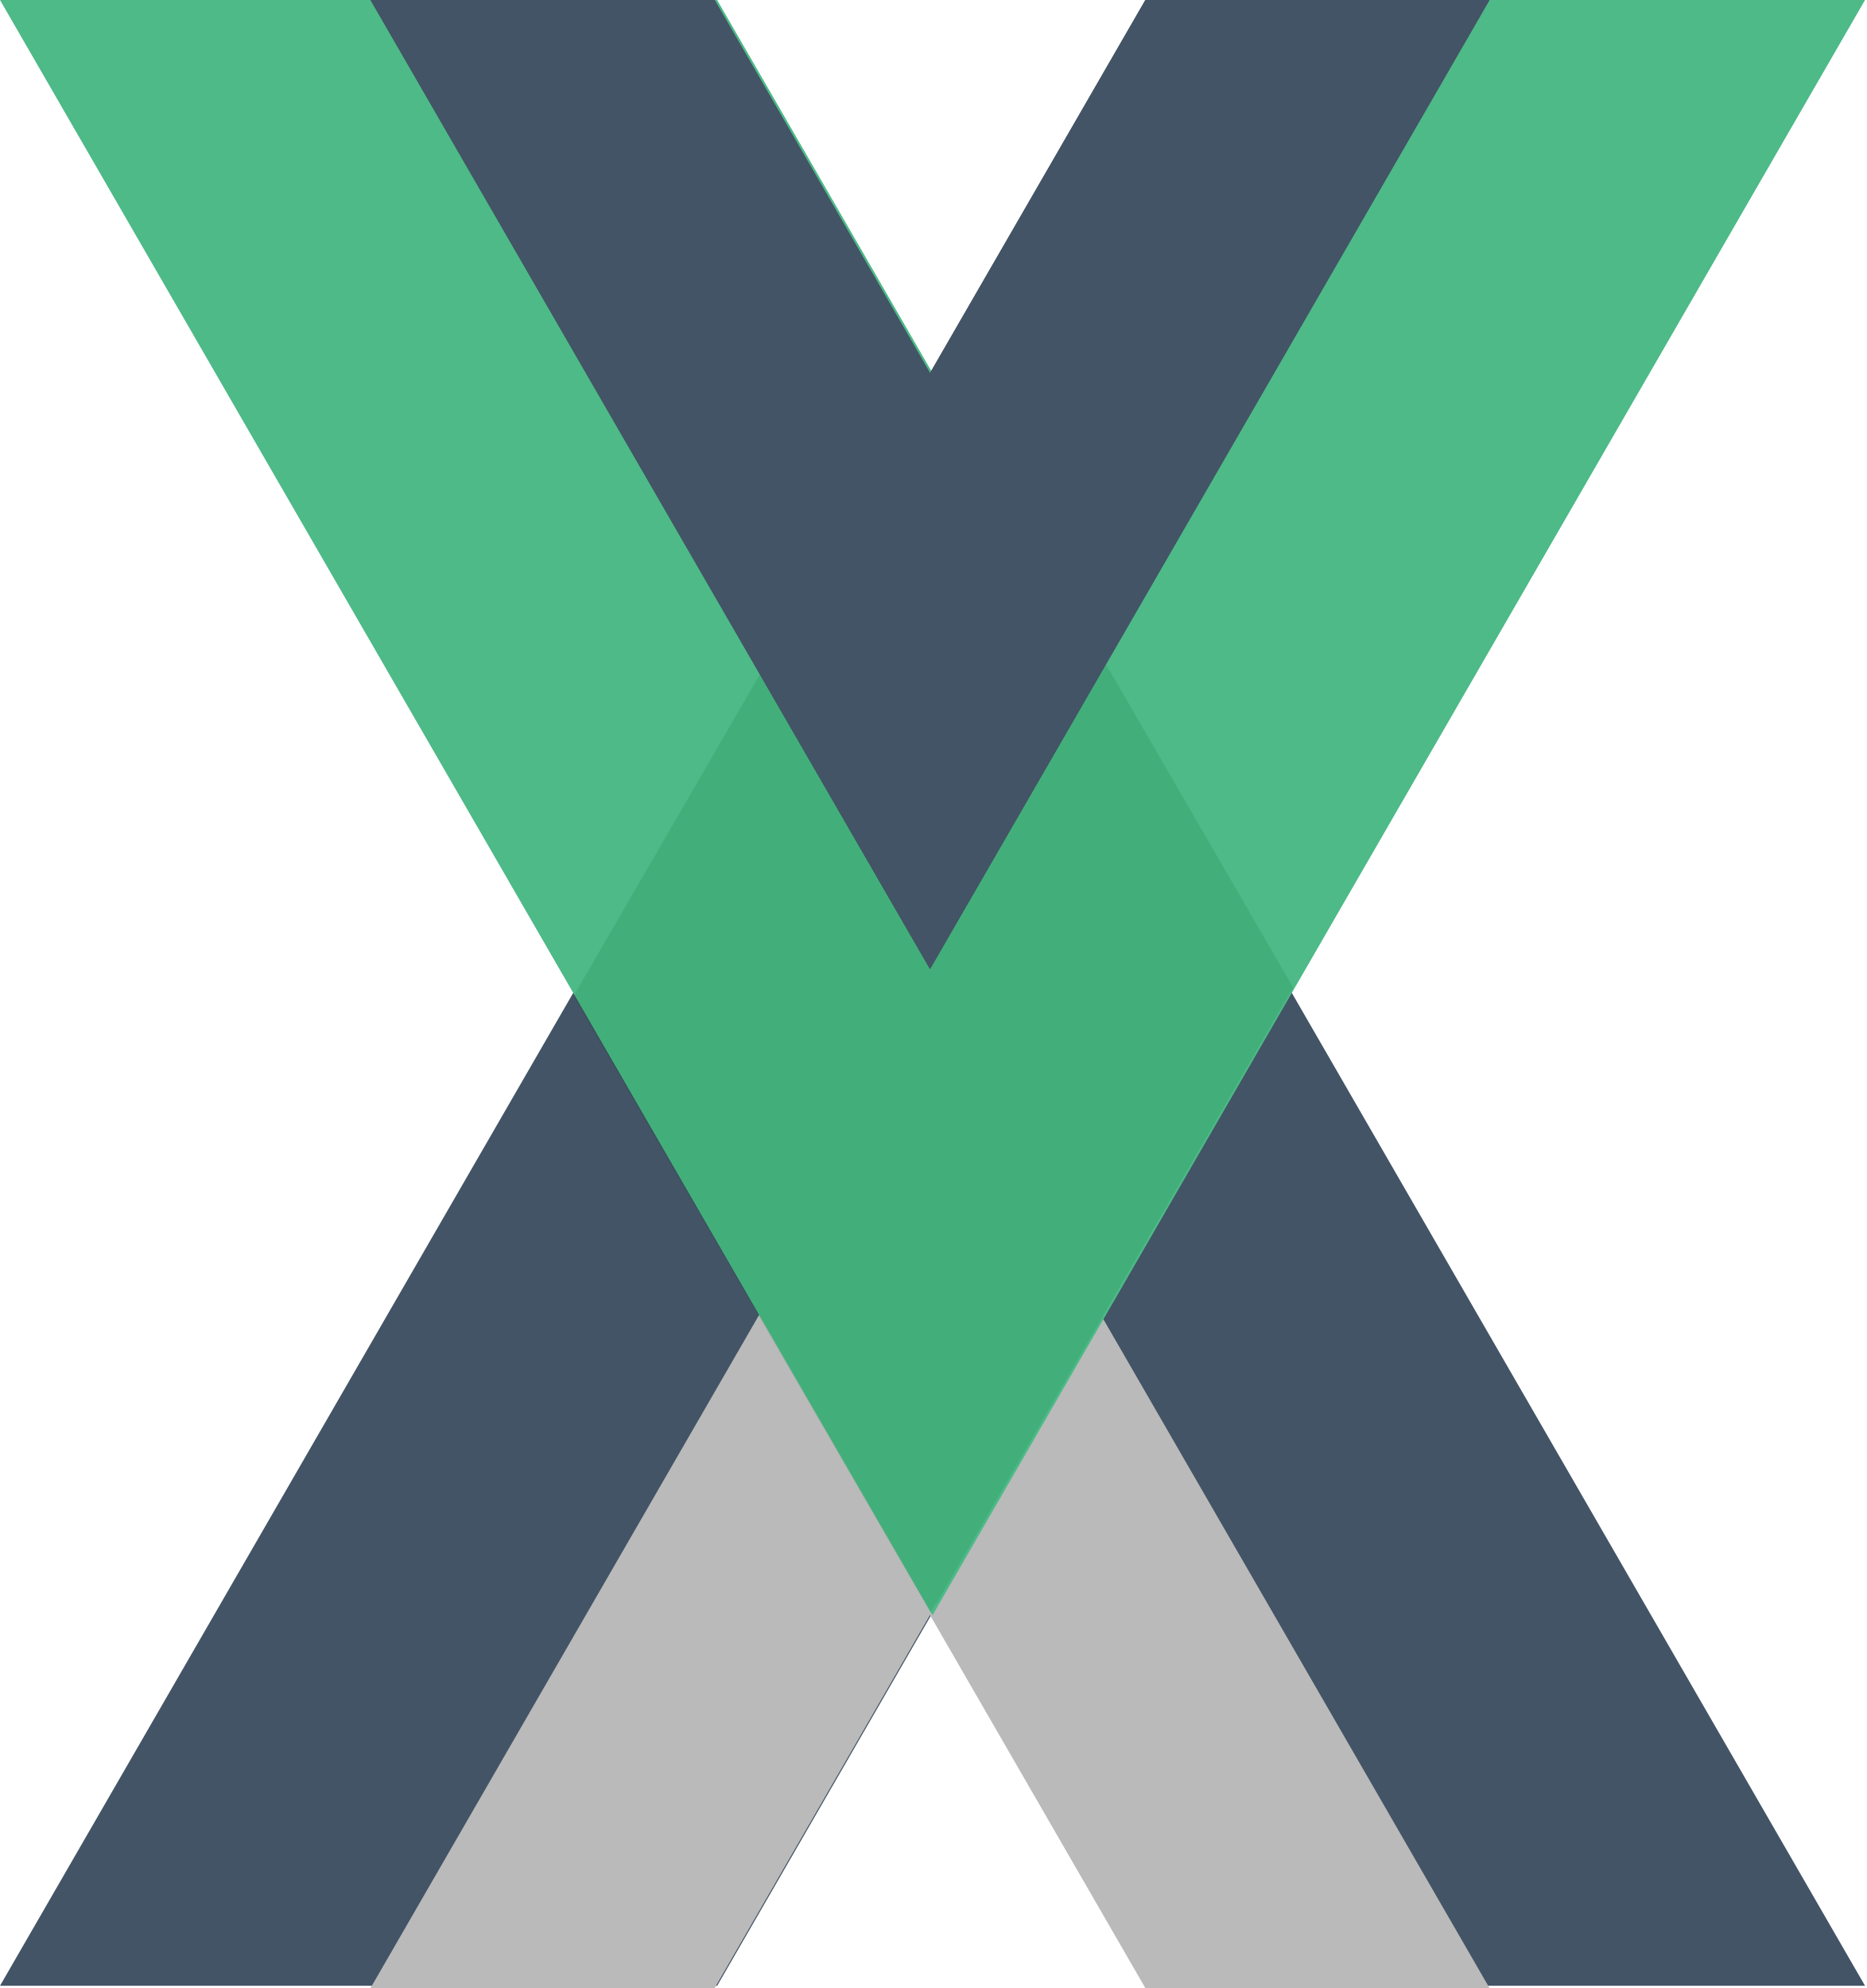
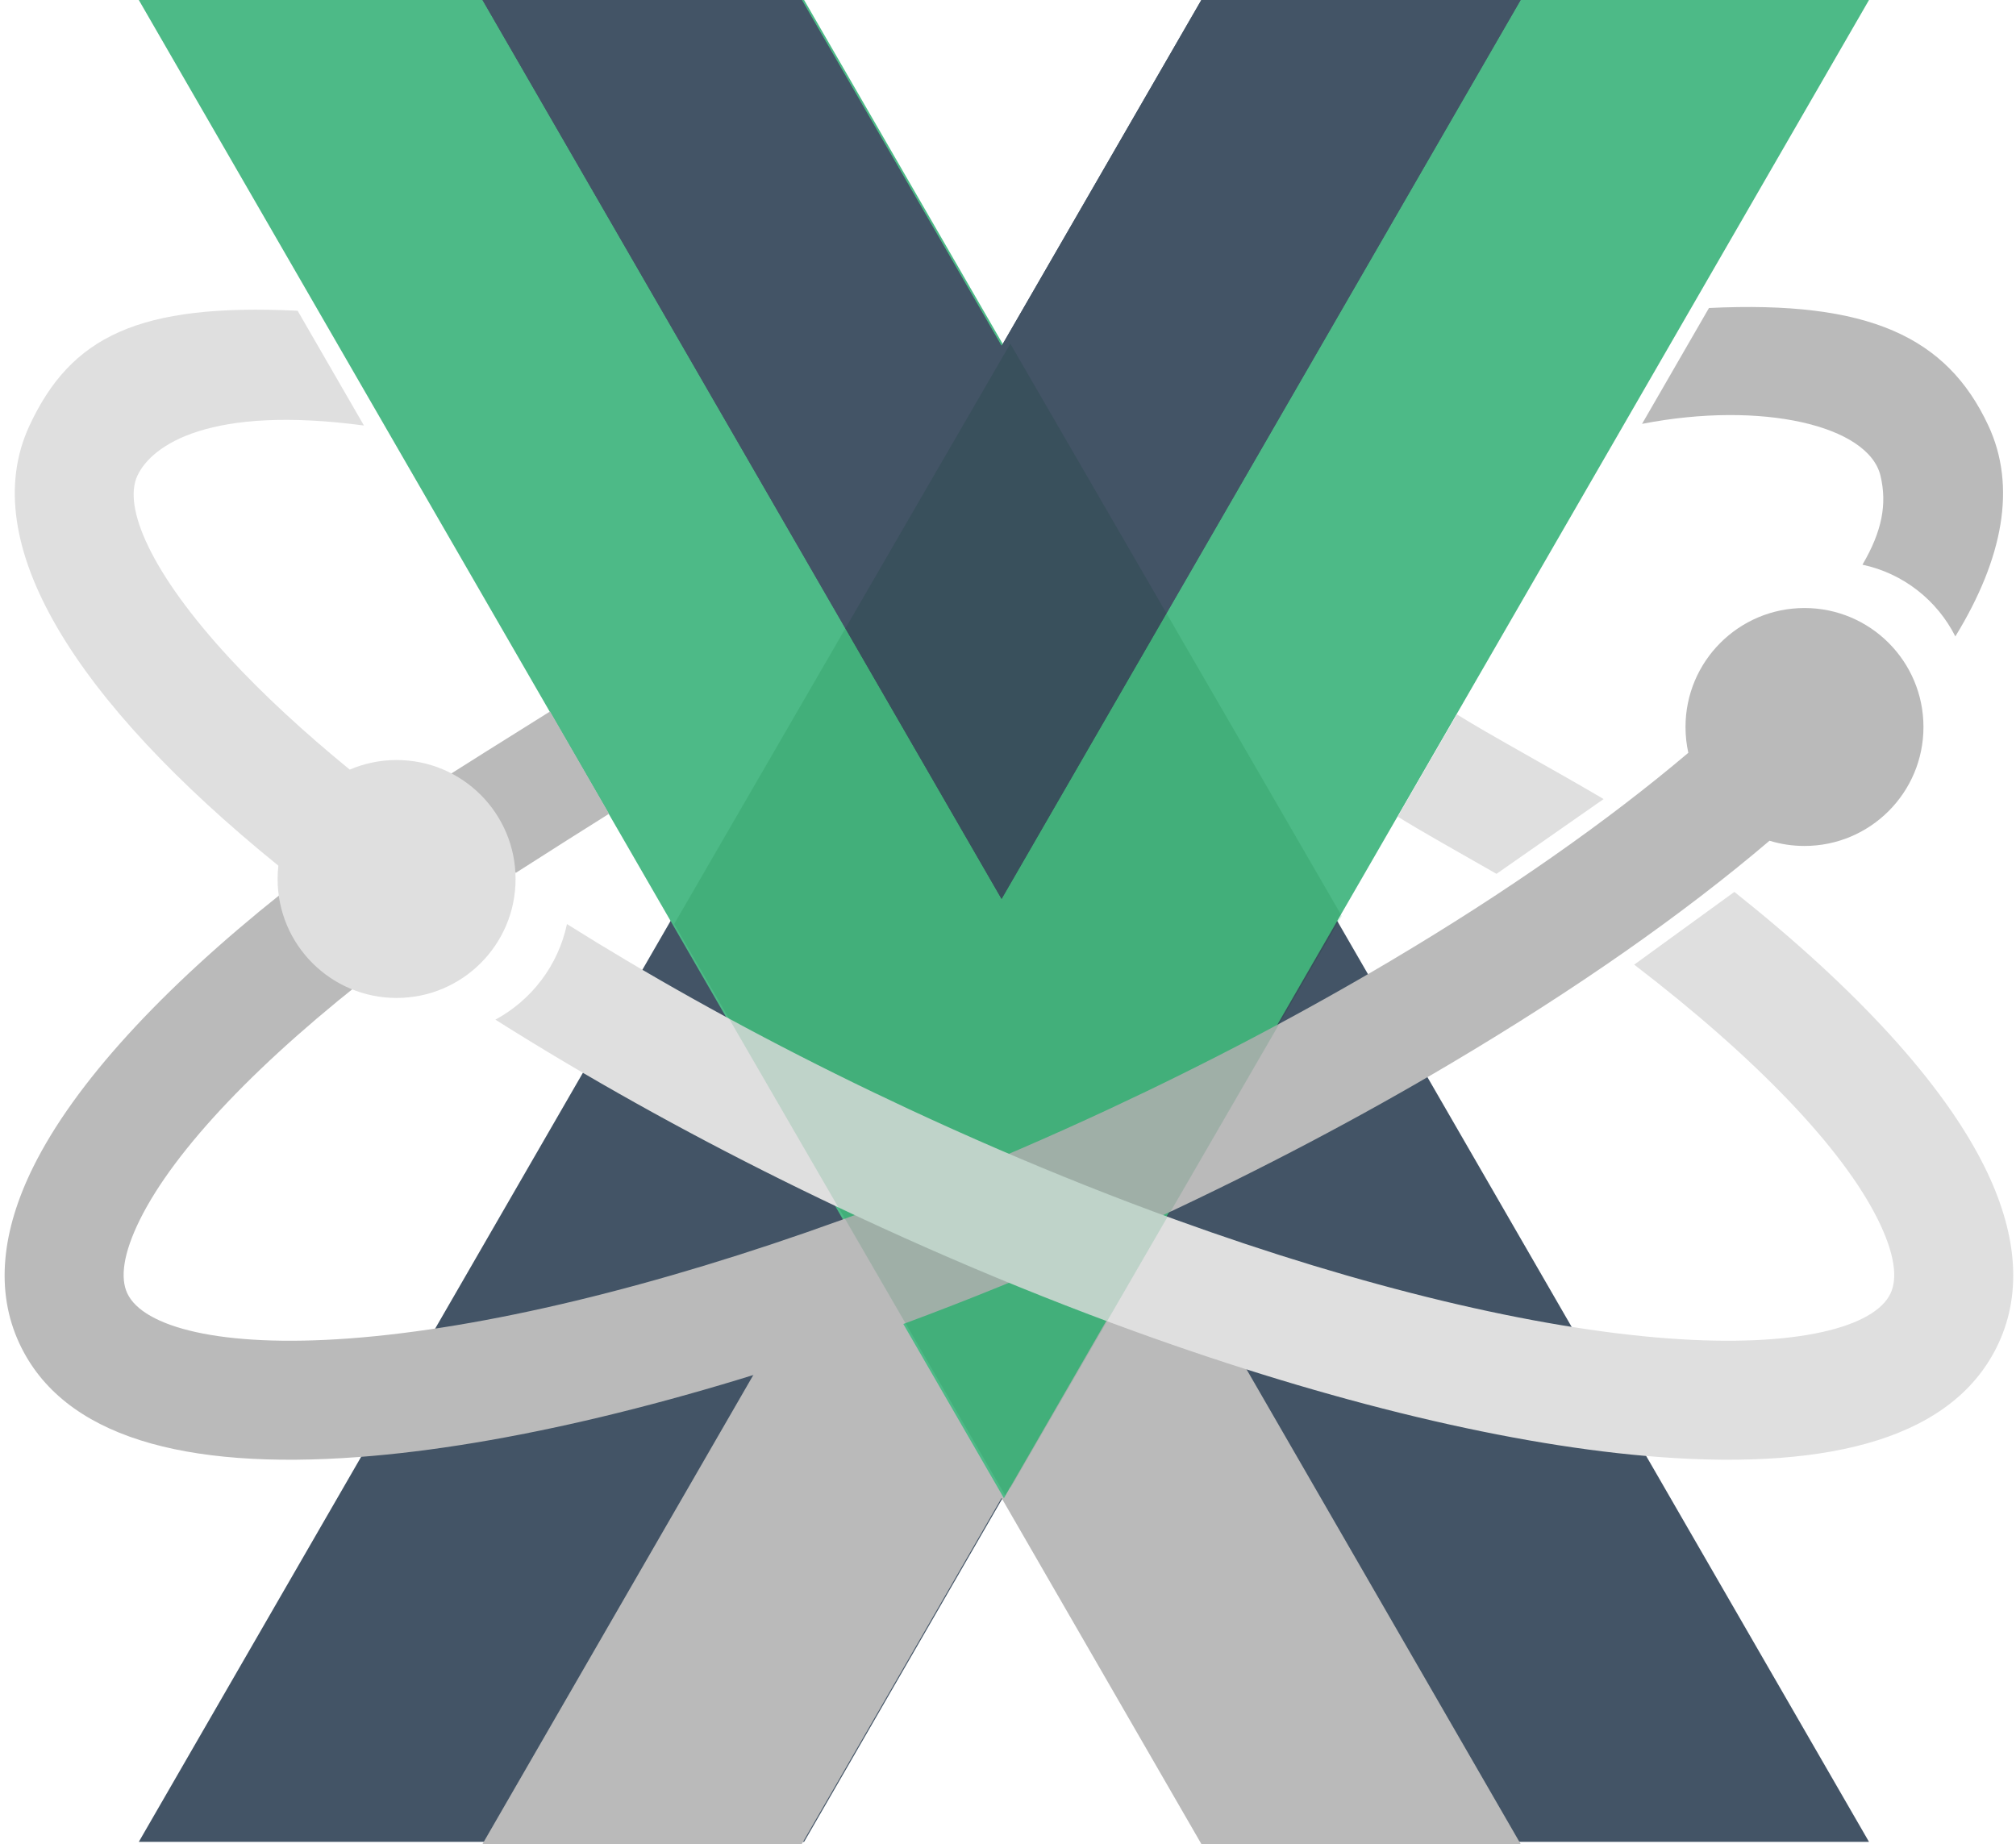
- <svg xmlns="http://www.w3.org/2000/svg" width="262px" height="279px" viewBox="0 0 262 279" version="1.1">
-   <defs />
-   <g id="vuex" stroke="none" stroke-width="1" fill="none" fill-rule="evenodd">
-     <g id="vuex-logo" fill-rule="nonzero">
-       <polygon id="path14-copy-4" fill="#435466" transform="translate(130.88, 165.3447) scale(-1, -1) rotate(-180) translate(-130.88, -165.3447) " points="161.105 278.689 130.88 226.337 100.655 278.689 0 278.689 130.88 52 261.76 278.689" />
-       <polygon id="path18-copy-5" fill="#BABABA" transform="translate(130.528, 211.0067) scale(-1, -1) rotate(-180) translate(-130.528, -211.0067) " points="160.753 279.013 130.528 226.661 100.303 279.013 52 279.013 130.528 143 209.056 279.013" />
-       <polygon id="path14" fill="#4DBA87" transform="translate(130.88, 113.3447) scale(-1, 1) rotate(-180) translate(-130.88, -113.3447) " points="161.105 226.689 130.88 174.337 100.655 226.689 0 226.689 130.88 0 261.76 226.689" />
-       <polygon id="path18" fill="#435466" transform="translate(130.528, 68.00666) scale(-1, 1) rotate(-180) translate(-130.528, -68.00666) " points="160.753 136.013 130.528 83.661 100.303 136.013 52 136.013 130.528 0 209.056 136.013" />
-       <path d="M131.409,225.089 L131.349,224.985 L130.591,226.294 L80.5,139.802 L131.349,52 L181.5,138.596 L131.409,225.089 Z" id="Combined-Shape-Copy-2" fill-opacity="0.21" fill="#4DBA87" style="mix-blend-mode: multiply;" />
-       <polygon id="path18-copy-6" fill="#435466" transform="translate(130.528, 68.00666) scale(-1, 1) rotate(-180) translate(-130.528, -68.00666) " points="160.753 136.013 130.528 83.661 100.303 136.013 52 136.013 130.528 0 209.056 136.013" />
+ <svg xmlns="http://www.w3.org/2000/svg" width="305px" height="279px" viewBox="0 0 305 279" version="1.1">
+   <g id="atoms" stroke="none" stroke-width="1" fill="none" fill-rule="evenodd">
+     <g id="vue-logo" fill-rule="nonzero">
+       <polygon id="path14-copy-5" fill="#435466" transform="translate(151.88, 165.3447) scale(-1, -1) rotate(-180) translate(-151.88, -165.3447) " points="182.105 278.689 151.88 226.337 121.655 278.689 21 278.689 151.88 52 282.76 278.689" />
+       <polygon id="path18-copy-7" fill="#BABABA" transform="translate(151.528, 211.0067) scale(-1, -1) rotate(-180) translate(-151.528, -211.0067) " points="181.753 279.013 151.528 226.661 121.303 279.013 73 279.013 151.528 143 230.056 279.013" />
+       <polygon id="path14-copy" fill="#4DBA87" transform="translate(151.88, 113.3447) scale(-1, 1) rotate(-180) translate(-151.88, -113.3447) " points="182.105 226.689 151.88 174.337 121.655 226.689 21 226.689 151.88 0 282.76 226.689" />
+       <polygon id="path18-copy" fill="#435466" transform="translate(151.528, 68.00666) scale(-1, 1) rotate(-180) translate(-151.528, -68.00666) " points="181.753 136.013 151.528 83.661 121.303 136.013 73 136.013 151.528 6.03961325e-14 230.056 136.013" />
+       <polygon id="path18-copy-8" fill="#435466" transform="translate(151.528, 68.00666) scale(-1, 1) rotate(-180) translate(-151.528, -68.00666) " points="181.753 136.013 151.528 83.661 121.303 136.013 73 136.013 151.528 0 230.056 136.013" />
+       <path d="M267.71,127.21 C254.642,138.339 238.364,149.715 219.585,160.859 C205.774,169.055 190.894,176.899 175.338,184.152 C166.091,188.464 156.831,192.463 147.646,196.116 C142.882,198.011 138.143,199.811 133.443,201.511 C103.837,212.224 76.25,218.82 54.271,220.461 C27.917,222.429 9.532,217.428 2.938,203.289 C-0.764,195.348 0.255,186.207 5.037,176.554 C11.27,163.975 24.313,149.768 42.598,135.182 L57.746,146.186 C39.279,160.375 26.445,173.892 21.166,184.546 C18.596,189.733 18.187,193.399 19.252,195.682 C21.632,200.786 33.35,203.973 52.93,202.511 C73.11,201.004 99.146,194.779 127.319,184.585 C131.841,182.949 136.404,181.216 140.994,179.39 C149.856,175.866 158.797,172.005 167.731,167.839 C182.751,160.835 197.105,153.269 210.398,145.38 C227.9,134.994 243.224,124.243 255.425,113.906 C255.147,112.648 255,111.341 255,110 C255,100.059 263.059,92 273,92 C282.941,92 291,100.059 291,110 C291,119.941 282.941,128 273,128 C271.159,128 269.382,127.724 267.71,127.21 Z M295.823,96.296 C293.067,90.82 287.928,86.75 281.769,85.445 C284.748,80.373 285.513,76.262 284.501,71.994 C282.696,64.387 266.552,60.605 248.426,64.135 L258.549,46.603 C282.703,45.441 294.558,50.97 300.814,64.387 C305.102,73.582 303.071,84.466 295.823,96.296 Z M62.148,120.965 C69.087,116.452 78.432,110.662 83.215,107.653 L92.141,123.13 C88.832,125.211 83.318,128.679 78.045,132.066 L62.148,120.965 Z" id="Combined-Shape" fill="#BABABA" />
+       <path d="M52.911,116.45 C55.086,115.517 57.483,115 60,115 C69.941,115 78,123.059 78,133 C78,142.941 69.941,151 60,151 C50.059,151 42,142.941 42,133 C42,132.318 42.038,131.645 42.112,130.983 C11.378,106.056 -3.789,82.09 4.466,64.387 C10.723,50.97 20.875,45.856 45.029,47.018 L55.062,64.387 C31.833,61.277 22.984,67.266 20.78,71.994 C18.571,76.73 22.817,86.715 34.791,99.652 C39.793,105.057 45.886,110.7 52.911,116.45 Z M85.775,139.82 C88.739,141.682 91.776,143.537 94.882,145.38 C108.176,153.269 122.529,160.835 137.549,167.839 C146.483,172.005 155.425,175.866 164.287,179.39 C168.877,181.216 173.44,182.949 177.962,184.585 C206.134,194.779 232.17,201.004 252.35,202.511 C271.93,203.973 283.648,200.786 286.028,195.682 C287.093,193.399 286.684,189.733 284.114,184.546 C278.807,173.835 265.865,160.232 247.239,145.96 L262.393,134.952 C280.83,149.618 293.977,163.909 300.243,176.554 C305.026,186.207 306.045,195.348 302.342,203.289 C295.749,217.428 277.364,222.429 251.01,220.461 C229.03,218.82 201.443,212.224 171.837,201.511 C167.137,199.811 162.399,198.011 157.634,196.116 C148.449,192.463 139.189,188.464 129.942,184.152 C114.387,176.899 99.506,169.055 85.696,160.859 C82.015,158.675 78.431,156.482 74.948,154.284 C80.414,151.33 84.455,146.076 85.775,139.82 Z M226.406,132.221 C220.707,128.961 214.75,125.632 211.454,123.559 L220.405,108.089 C225.139,111.066 235.218,116.538 242.613,120.904 L226.406,132.221 Z" id="Combined-Shape" fill="#DFDFDF" />
+       <path d="M152.909,225.089 L152.849,224.985 L152.091,226.294 L102,139.802 L152.849,52 L203,138.596 L152.909,225.089 Z" id="Combined-Shape-Copy-3" fill-opacity="0.21" fill="#4DBA87" style="mix-blend-mode: multiply;" />
    </g>
  </g>
</svg>
